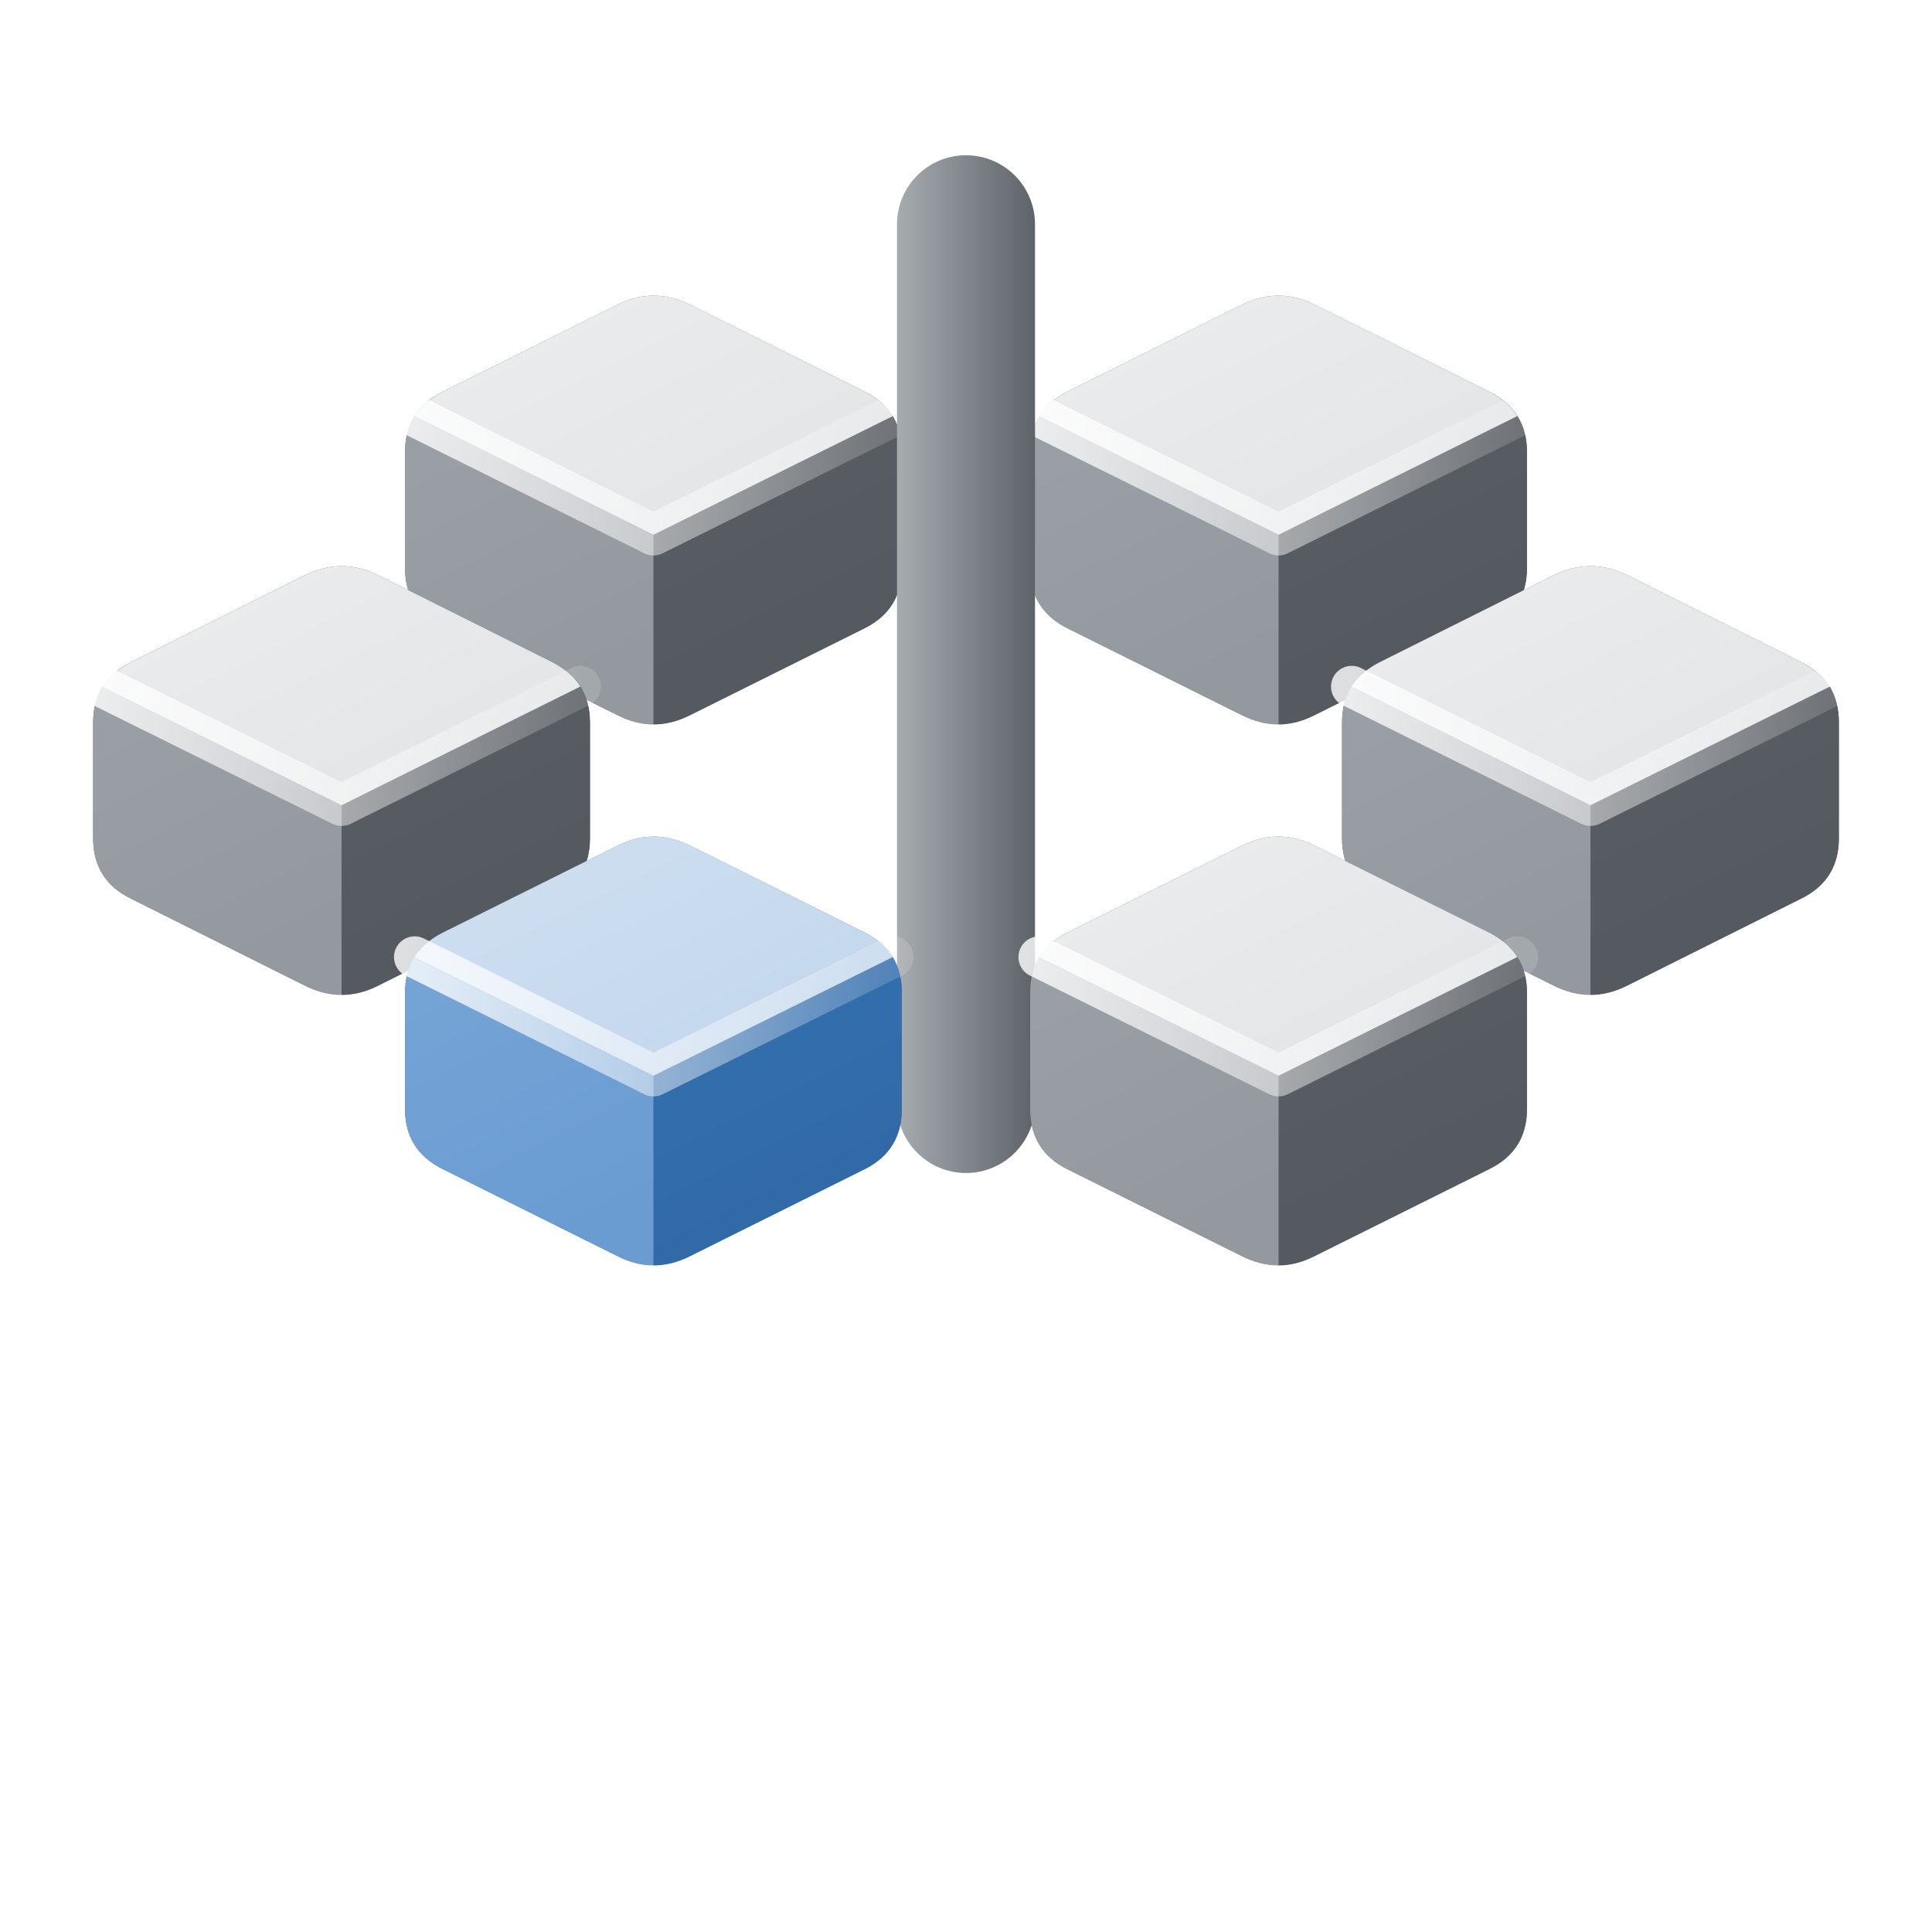
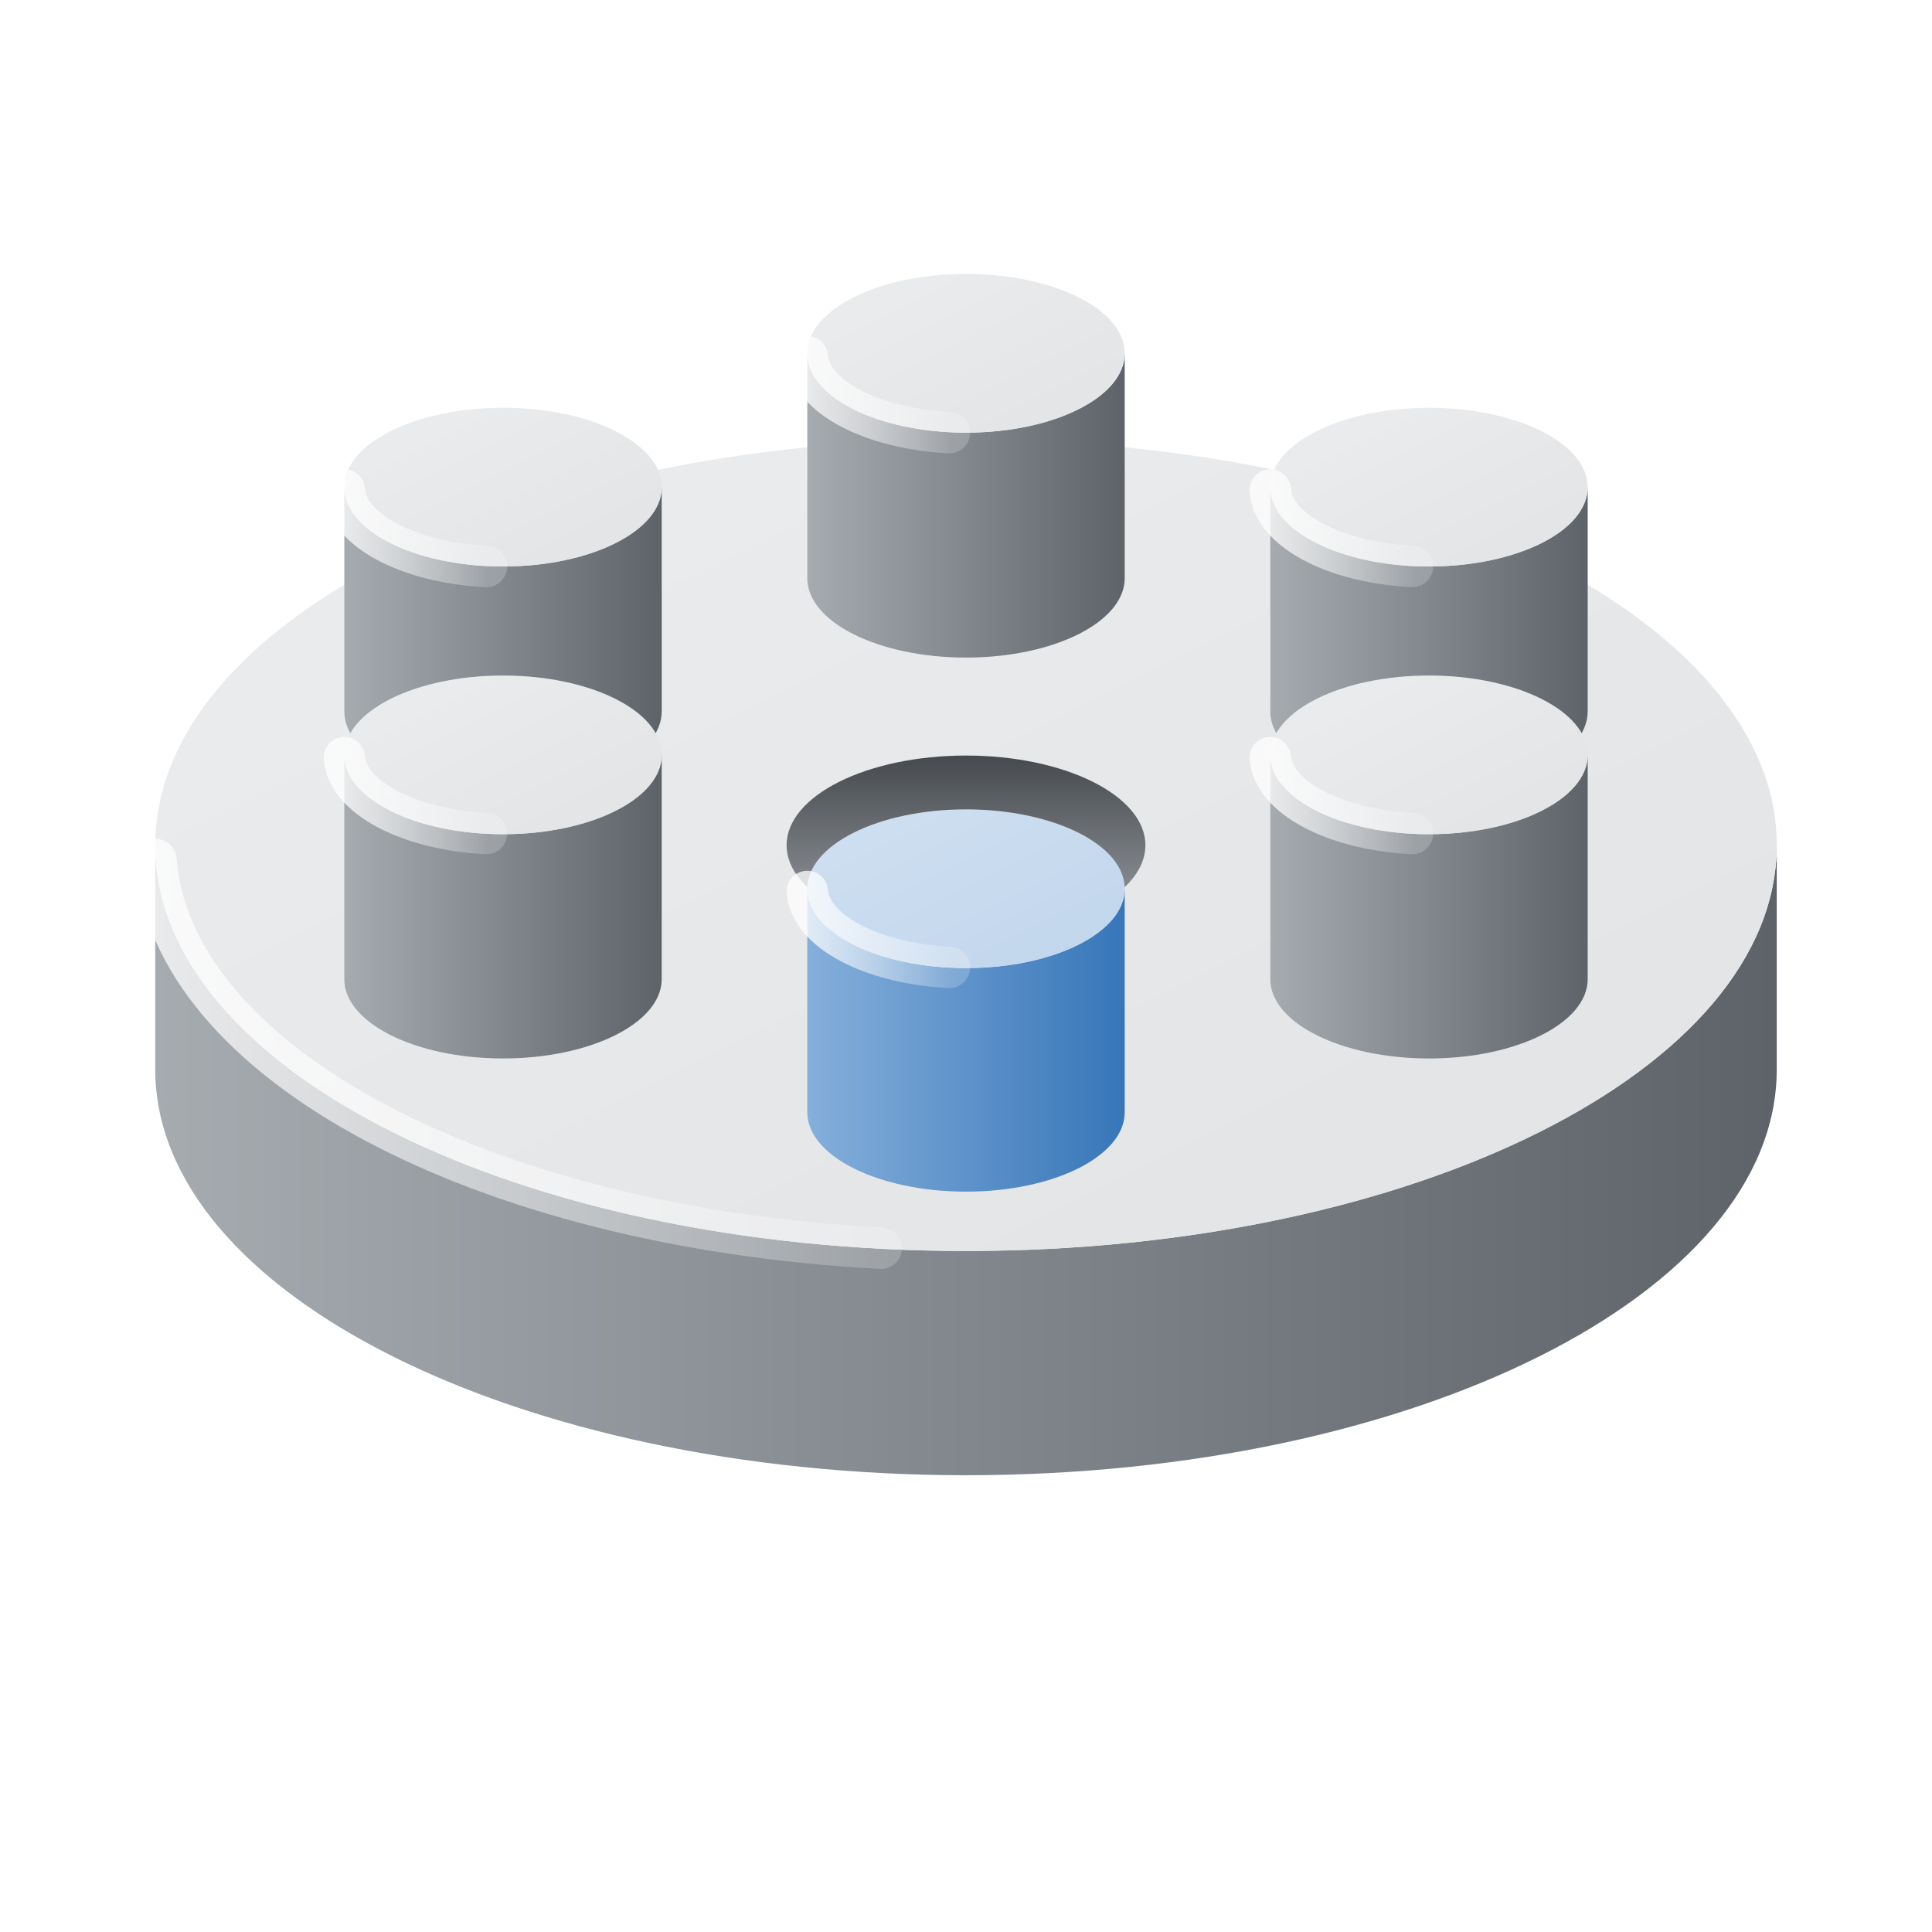
<svg xmlns="http://www.w3.org/2000/svg" viewBox="0 0 28 28" fill="none" stroke-linecap="round" stroke-linejoin="round" data-lit="2">
  <defs>
-     <linearGradient id="g-PT-circ-ss" x1="0" y1="0" x2="0.4" y2="1">
-       <stop offset="0" stop-color="#595E64" />
-       <stop offset="1" stop-color="#54595F" />
-     </linearGradient>
-     <linearGradient id="g-PT-circ-sl" x1="0" y1="0" x2="0.4" y2="1">
-       <stop offset="0" stop-color="#9BA0A6" />
-       <stop offset="1" stop-color="#93999F" />
+     <linearGradient id="g-PT-circ-sc" gradientUnits="userSpaceOnUse" x1="2.25" y1="0" x2="25.75" y2="0">
+       <stop offset="0" stop-color="#A6ABB0" />
+       <stop offset="1" stop-color="#5D6369" />
    </linearGradient>
    <linearGradient id="g-PT-circ-st" x1="0" y1="0" x2="1" y2="1">
      <stop offset="0" stop-color="#ECEDEE" />
      <stop offset="1" stop-color="#E1E3E5" />
    </linearGradient>
-     <linearGradient id="g-PT-circ-hl" gradientUnits="userSpaceOnUse" x1="6.01" y1="0" x2="12.94" y2="0">
-       <stop offset="0" stop-color="#FFFFFF" stop-opacity="0.8" />
-       <stop offset="1" stop-color="#FFFFFF" stop-opacity="0.15" />
+     <linearGradient id="g-PT-circ-hl" gradientUnits="userSpaceOnUse" x1="2.26" y1="0" x2="12.77" y2="0">
+       <stop offset="0" stop-color="#FFFFFF" stop-opacity="0.75" />
+       <stop offset="1" stop-color="#FFFFFF" stop-opacity="0.2" />
    </linearGradient>
-     <linearGradient id="g-PT-circ-hl2" gradientUnits="userSpaceOnUse" x1="15.06" y1="0" x2="21.99" y2="0">
-       <stop offset="0" stop-color="#FFFFFF" stop-opacity="0.8" />
-       <stop offset="1" stop-color="#FFFFFF" stop-opacity="0.15" />
+     <linearGradient id="g-PT-circ-sd" gradientUnits="userSpaceOnUse" x1="0" y1="10.95" x2="0" y2="13.55">
+       <stop offset="0" stop-color="#464A4E" />
+       <stop offset="1" stop-color="#9BA0A6" />
    </linearGradient>
-     <linearGradient id="g-PT-circ-sc" gradientUnits="userSpaceOnUse" x1="13" y1="3.25" x2="15" y2="3.25">
+     <linearGradient id="g-PT-circ-sc2" gradientUnits="userSpaceOnUse" x1="11.7" y1="0" x2="16.3" y2="0">
      <stop offset="0" stop-color="#A6ABB0" />
      <stop offset="1" stop-color="#5D6369" />
    </linearGradient>
-     <linearGradient id="g-PT-circ-hl3" gradientUnits="userSpaceOnUse" x1="19.59" y1="0" x2="26.52" y2="0">
-       <stop offset="0" stop-color="#FFFFFF" stop-opacity="0.8" />
-       <stop offset="1" stop-color="#FFFFFF" stop-opacity="0.15" />
+     <linearGradient id="g-PT-circ-hl2" gradientUnits="userSpaceOnUse" x1="11.7" y1="0" x2="13.76" y2="0">
+       <stop offset="0" stop-color="#FFFFFF" stop-opacity="0.75" />
+       <stop offset="1" stop-color="#FFFFFF" stop-opacity="0.2" />
    </linearGradient>
-     <linearGradient id="g-PT-circ-hl4" gradientUnits="userSpaceOnUse" x1="1.48" y1="0" x2="8.41" y2="0">
-       <stop offset="0" stop-color="#FFFFFF" stop-opacity="0.8" />
-       <stop offset="1" stop-color="#FFFFFF" stop-opacity="0.15" />
+     <linearGradient id="g-PT-circ-sc3" gradientUnits="userSpaceOnUse" x1="18.41" y1="0" x2="23.01" y2="0">
+       <stop offset="0" stop-color="#A6ABB0" />
+       <stop offset="1" stop-color="#5D6369" />
    </linearGradient>
-     <linearGradient id="g-PT-circ-as" x1="0" y1="0" x2="0.4" y2="1">
-       <stop offset="0" stop-color="#3571B1" />
-       <stop offset="1" stop-color="#3169A5" />
+     <linearGradient id="g-PT-circ-hl3" gradientUnits="userSpaceOnUse" x1="18.41" y1="0" x2="20.47" y2="0">
+       <stop offset="0" stop-color="#FFFFFF" stop-opacity="0.75" />
+       <stop offset="1" stop-color="#FFFFFF" stop-opacity="0.2" />
    </linearGradient>
-     <linearGradient id="g-PT-circ-al" x1="0" y1="0" x2="0.4" y2="1">
-       <stop offset="0" stop-color="#76A4D6" />
-       <stop offset="1" stop-color="#6A9CD2" />
+     <linearGradient id="g-PT-circ-sc4" gradientUnits="userSpaceOnUse" x1="4.99" y1="0" x2="9.59" y2="0">
+       <stop offset="0" stop-color="#A6ABB0" />
+       <stop offset="1" stop-color="#5D6369" />
+     </linearGradient>
+     <linearGradient id="g-PT-circ-hl4" gradientUnits="userSpaceOnUse" x1="4.99" y1="0" x2="7.05" y2="0">
+       <stop offset="0" stop-color="#FFFFFF" stop-opacity="0.75" />
+       <stop offset="1" stop-color="#FFFFFF" stop-opacity="0.2" />
+     </linearGradient>
+     <linearGradient id="g-PT-circ-ac" gradientUnits="userSpaceOnUse" x1="11.7" y1="0" x2="16.3" y2="0">
+       <stop offset="0" stop-color="#85AFDB" />
+       <stop offset="1" stop-color="#3776B9" />
    </linearGradient>
    <linearGradient id="g-PT-circ-at" x1="0" y1="0" x2="1" y2="1">
      <stop offset="0" stop-color="#D0E0F1" />
      <stop offset="1" stop-color="#C0D5EC" />
    </linearGradient>
  </defs>
-   <path d="M5.87 6.55Q5.87 5.95 6.41 5.68L8.94 4.42Q9.47 4.15 10.01 4.42L12.54 5.68Q13.07 5.95 13.07 6.55L13.07 8.23Q13.07 8.83 12.54 9.1L10.01 10.36Q9.47 10.63 8.94 10.36L6.41 9.1Q5.87 8.83 5.87 8.23Z" fill="url(#g-PT-circ-ss)" />
-   <path d="M9.47 7.75L12.94 6.03Q13.07 6.25 13.07 6.55L13.07 8.23Q13.07 8.83 12.54 9.1L10.01 10.36Q9.74 10.5 9.47 10.5Z" fill="url(#g-PT-circ-ss)" />
-   <path d="M5.87 6.55Q5.87 6.25 6.01 6.03L9.47 7.75L9.47 10.5Q9.21 10.5 8.94 10.36L6.41 9.1Q5.87 8.83 5.87 8.23Z" fill="url(#g-PT-circ-sl)" />
-   <path d="M8.94 4.42Q9.47 4.15 10.01 4.42L12.54 5.68Q12.81 5.82 12.94 6.03L9.47 7.75L6.01 6.03Q6.14 5.82 6.41 5.68Z" fill="url(#g-PT-circ-st)" />
-   <path d="M6.01 6.03L9.47 7.75L12.94 6.03" stroke="url(#g-PT-circ-hl)" stroke-width="0.6" />
-   <path d="M14.93 6.55Q14.93 5.95 15.46 5.68L17.99 4.42Q18.53 4.15 19.06 4.42L21.59 5.68Q22.13 5.95 22.13 6.55L22.13 8.23Q22.13 8.83 21.59 9.1L19.06 10.36Q18.53 10.63 17.99 10.36L15.46 9.1Q14.93 8.83 14.93 8.23Z" fill="url(#g-PT-circ-ss)" />
-   <path d="M18.53 7.75L21.99 6.03Q22.13 6.25 22.13 6.55L22.13 8.23Q22.13 8.83 21.59 9.1L19.06 10.36Q18.79 10.5 18.53 10.5Z" fill="url(#g-PT-circ-ss)" />
-   <path d="M14.93 6.55Q14.93 6.25 15.06 6.03L18.53 7.75L18.53 10.5Q18.26 10.5 17.99 10.36L15.46 9.1Q14.93 8.83 14.93 8.23Z" fill="url(#g-PT-circ-sl)" />
-   <path d="M17.99 4.42Q18.53 4.15 19.06 4.42L21.59 5.68Q21.86 5.82 21.99 6.03L18.53 7.75L15.06 6.03Q15.19 5.82 15.46 5.68Z" fill="url(#g-PT-circ-st)" />
-   <path d="M15.06 6.03L18.53 7.75L21.99 6.03" stroke="url(#g-PT-circ-hl2)" stroke-width="0.6" />
-   <path d="M13 3.25L13 16A1 1 0 0 0 15 16L15 3.25A1 1 0 0 0 13 3.25Z" fill="url(#g-PT-circ-sc)" />
-   <path d="M19.45 10.47Q19.45 9.87 19.99 9.6L22.51 8.34Q23.05 8.07 23.59 8.34L26.11 9.6Q26.65 9.87 26.65 10.47L26.65 12.15Q26.65 12.75 26.11 13.02L23.59 14.28Q23.05 14.55 22.51 14.28L19.99 13.02Q19.45 12.75 19.45 12.15Z" fill="url(#g-PT-circ-ss)" />
-   <path d="M23.05 11.67L26.52 9.95Q26.65 10.17 26.65 10.47L26.65 12.15Q26.65 12.75 26.11 13.02L23.59 14.28Q23.32 14.42 23.05 14.42Z" fill="url(#g-PT-circ-ss)" />
-   <path d="M19.45 10.47Q19.45 10.17 19.59 9.95L23.05 11.67L23.05 14.42Q22.78 14.42 22.51 14.28L19.99 13.02Q19.45 12.75 19.45 12.15Z" fill="url(#g-PT-circ-sl)" />
-   <path d="M22.51 8.34Q23.05 8.07 23.59 8.34L26.11 9.6Q26.38 9.74 26.52 9.95L23.05 11.67L19.59 9.95Q19.72 9.74 19.99 9.6Z" fill="url(#g-PT-circ-st)" />
-   <path d="M19.59 9.95L23.05 11.67L26.52 9.95" stroke="url(#g-PT-circ-hl3)" stroke-width="0.6" />
-   <path d="M1.35 10.47Q1.35 9.87 1.89 9.6L4.41 8.34Q4.95 8.07 5.49 8.34L8.01 9.6Q8.55 9.87 8.55 10.47L8.55 12.15Q8.55 12.75 8.01 13.02L5.49 14.28Q4.95 14.55 4.41 14.28L1.89 13.02Q1.35 12.75 1.35 12.15Z" fill="url(#g-PT-circ-ss)" />
-   <path d="M4.95 11.67L8.41 9.95Q8.55 10.17 8.55 10.47L8.55 12.15Q8.55 12.75 8.01 13.02L5.49 14.28Q5.22 14.42 4.95 14.42Z" fill="url(#g-PT-circ-ss)" />
-   <path d="M1.35 10.47Q1.35 10.17 1.48 9.95L4.95 11.67L4.95 14.42Q4.68 14.42 4.41 14.28L1.89 13.02Q1.35 12.75 1.35 12.15Z" fill="url(#g-PT-circ-sl)" />
-   <path d="M4.41 8.34Q4.95 8.07 5.49 8.34L8.01 9.6Q8.28 9.74 8.41 9.95L4.95 11.67L1.48 9.95Q1.62 9.74 1.89 9.6Z" fill="url(#g-PT-circ-st)" />
-   <path d="M1.48 9.95L4.95 11.67L8.41 9.95" stroke="url(#g-PT-circ-hl4)" stroke-width="0.6" />
-   <path d="M14.93 14.39Q14.93 13.79 15.46 13.52L17.99 12.26Q18.53 11.99 19.06 12.26L21.59 13.52Q22.13 13.79 22.13 14.39L22.13 16.07Q22.13 16.67 21.59 16.94L19.06 18.2Q18.53 18.47 17.99 18.2L15.46 16.94Q14.93 16.67 14.93 16.07Z" fill="url(#g-PT-circ-ss)" />
-   <path d="M18.53 15.59L21.99 13.87Q22.13 14.09 22.13 14.39L22.13 16.07Q22.13 16.67 21.59 16.94L19.06 18.2Q18.79 18.34 18.53 18.34Z" fill="url(#g-PT-circ-ss)" />
-   <path d="M14.93 14.39Q14.93 14.09 15.06 13.87L18.53 15.59L18.53 18.34Q18.26 18.34 17.99 18.2L15.46 16.94Q14.93 16.67 14.93 16.07Z" fill="url(#g-PT-circ-sl)" />
-   <path d="M17.99 12.26Q18.53 11.99 19.06 12.26L21.59 13.52Q21.86 13.66 21.99 13.87L18.53 15.59L15.06 13.87Q15.19 13.66 15.46 13.52Z" fill="url(#g-PT-circ-st)" />
-   <path d="M15.06 13.87L18.53 15.59L21.99 13.87" stroke="url(#g-PT-circ-hl2)" stroke-width="0.6" />
-   <path d="M5.87 14.39Q5.87 13.79 6.41 13.52L8.94 12.26Q9.47 11.99 10.01 12.26L12.54 13.52Q13.07 13.79 13.07 14.39L13.07 16.07Q13.07 16.67 12.54 16.94L10.01 18.2Q9.47 18.47 8.94 18.2L6.41 16.94Q5.87 16.67 5.87 16.07Z" fill="url(#g-PT-circ-as)" />
-   <path d="M9.47 15.59L12.94 13.87Q13.07 14.09 13.07 14.39L13.07 16.07Q13.07 16.67 12.54 16.94L10.01 18.2Q9.74 18.34 9.47 18.34Z" fill="url(#g-PT-circ-as)" />
-   <path d="M5.87 14.39Q5.87 14.09 6.01 13.87L9.47 15.59L9.47 18.34Q9.21 18.34 8.94 18.2L6.41 16.94Q5.87 16.67 5.87 16.07Z" fill="url(#g-PT-circ-al)" />
-   <path d="M8.94 12.26Q9.47 11.99 10.01 12.26L12.54 13.52Q12.81 13.66 12.94 13.87L9.47 15.59L6.01 13.87Q6.14 13.66 6.41 13.52Z" fill="url(#g-PT-circ-at)" />
-   <path d="M6.01 13.87L9.47 15.59L12.94 13.87" stroke="url(#g-PT-circ-hl)" stroke-width="0.6" />
+   <path d="M25.75 12.25A11.75 5.88 0 0 1 2.25 12.25L2.25 15.5A11.75 5.88 0 0 0 25.75 15.5Z" fill="url(#g-PT-circ-sc)" />
+   <ellipse cx="14" cy="12.25" rx="11.75" ry="5.88" fill="url(#g-PT-circ-st)" />
+   <path d="M2.26 12.46A11.75 5.88 0 0 0 12.77 18.09" stroke="url(#g-PT-circ-hl)" stroke-width="0.6" />
+   <ellipse cx="14" cy="12.25" rx="2.6" ry="1.3" fill="url(#g-PT-circ-sd)" />
+   <path d="M16.3 5.12A2.3 1.15 0 0 1 11.7 5.12L11.7 8.38A2.3 1.15 0 0 0 16.3 8.38Z" fill="url(#g-PT-circ-sc2)" />
+   <ellipse cx="14" cy="5.12" rx="2.3" ry="1.15" fill="url(#g-PT-circ-st)" />
+   <path d="M11.7 5.17A2.3 1.15 0 0 0 13.76 6.27" stroke="url(#g-PT-circ-hl2)" stroke-width="0.6" />
+   <path d="M23.01 7.06A2.3 1.15 0 0 1 18.41 7.06L18.41 10.31A2.3 1.15 0 0 0 23.01 10.31Z" fill="url(#g-PT-circ-sc3)" />
+   <ellipse cx="20.71" cy="7.06" rx="2.3" ry="1.15" fill="url(#g-PT-circ-st)" />
+   <path d="M18.41 7.1A2.3 1.15 0 0 0 20.47 8.21" stroke="url(#g-PT-circ-hl3)" stroke-width="0.6" />
+   <path d="M9.59 7.06A2.3 1.15 0 0 1 4.99 7.06L4.99 10.31A2.3 1.15 0 0 0 9.59 10.31Z" fill="url(#g-PT-circ-sc4)" />
+   <ellipse cx="7.29" cy="7.06" rx="2.3" ry="1.15" fill="url(#g-PT-circ-st)" />
+   <path d="M4.99 7.1A2.3 1.15 0 0 0 7.05 8.21" stroke="url(#g-PT-circ-hl4)" stroke-width="0.6" />
+   <path d="M9.59 10.94A2.3 1.15 0 0 1 4.99 10.94L4.99 14.19A2.3 1.15 0 0 0 9.59 14.19Z" fill="url(#g-PT-circ-sc4)" />
+   <ellipse cx="7.29" cy="10.94" rx="2.3" ry="1.15" fill="url(#g-PT-circ-st)" />
+   <path d="M4.99 10.98A2.3 1.15 0 0 0 7.05 12.08" stroke="url(#g-PT-circ-hl4)" stroke-width="0.6" />
+   <path d="M23.01 10.94A2.3 1.15 0 0 1 18.41 10.94L18.41 14.19A2.3 1.15 0 0 0 23.01 14.19Z" fill="url(#g-PT-circ-sc3)" />
+   <ellipse cx="20.71" cy="10.94" rx="2.3" ry="1.15" fill="url(#g-PT-circ-st)" />
+   <path d="M18.41 10.98A2.3 1.15 0 0 0 20.47 12.08" stroke="url(#g-PT-circ-hl3)" stroke-width="0.6" />
+   <path d="M16.3 12.88A2.3 1.15 0 0 1 11.7 12.88L11.7 16.12A2.3 1.15 0 0 0 16.3 16.12Z" fill="url(#g-PT-circ-ac)" />
+   <ellipse cx="14" cy="12.88" rx="2.3" ry="1.15" fill="url(#g-PT-circ-at)" />
+   <path d="M11.7 12.92A2.3 1.15 0 0 0 13.76 14.02" stroke="url(#g-PT-circ-hl2)" stroke-width="0.6" />
</svg>
